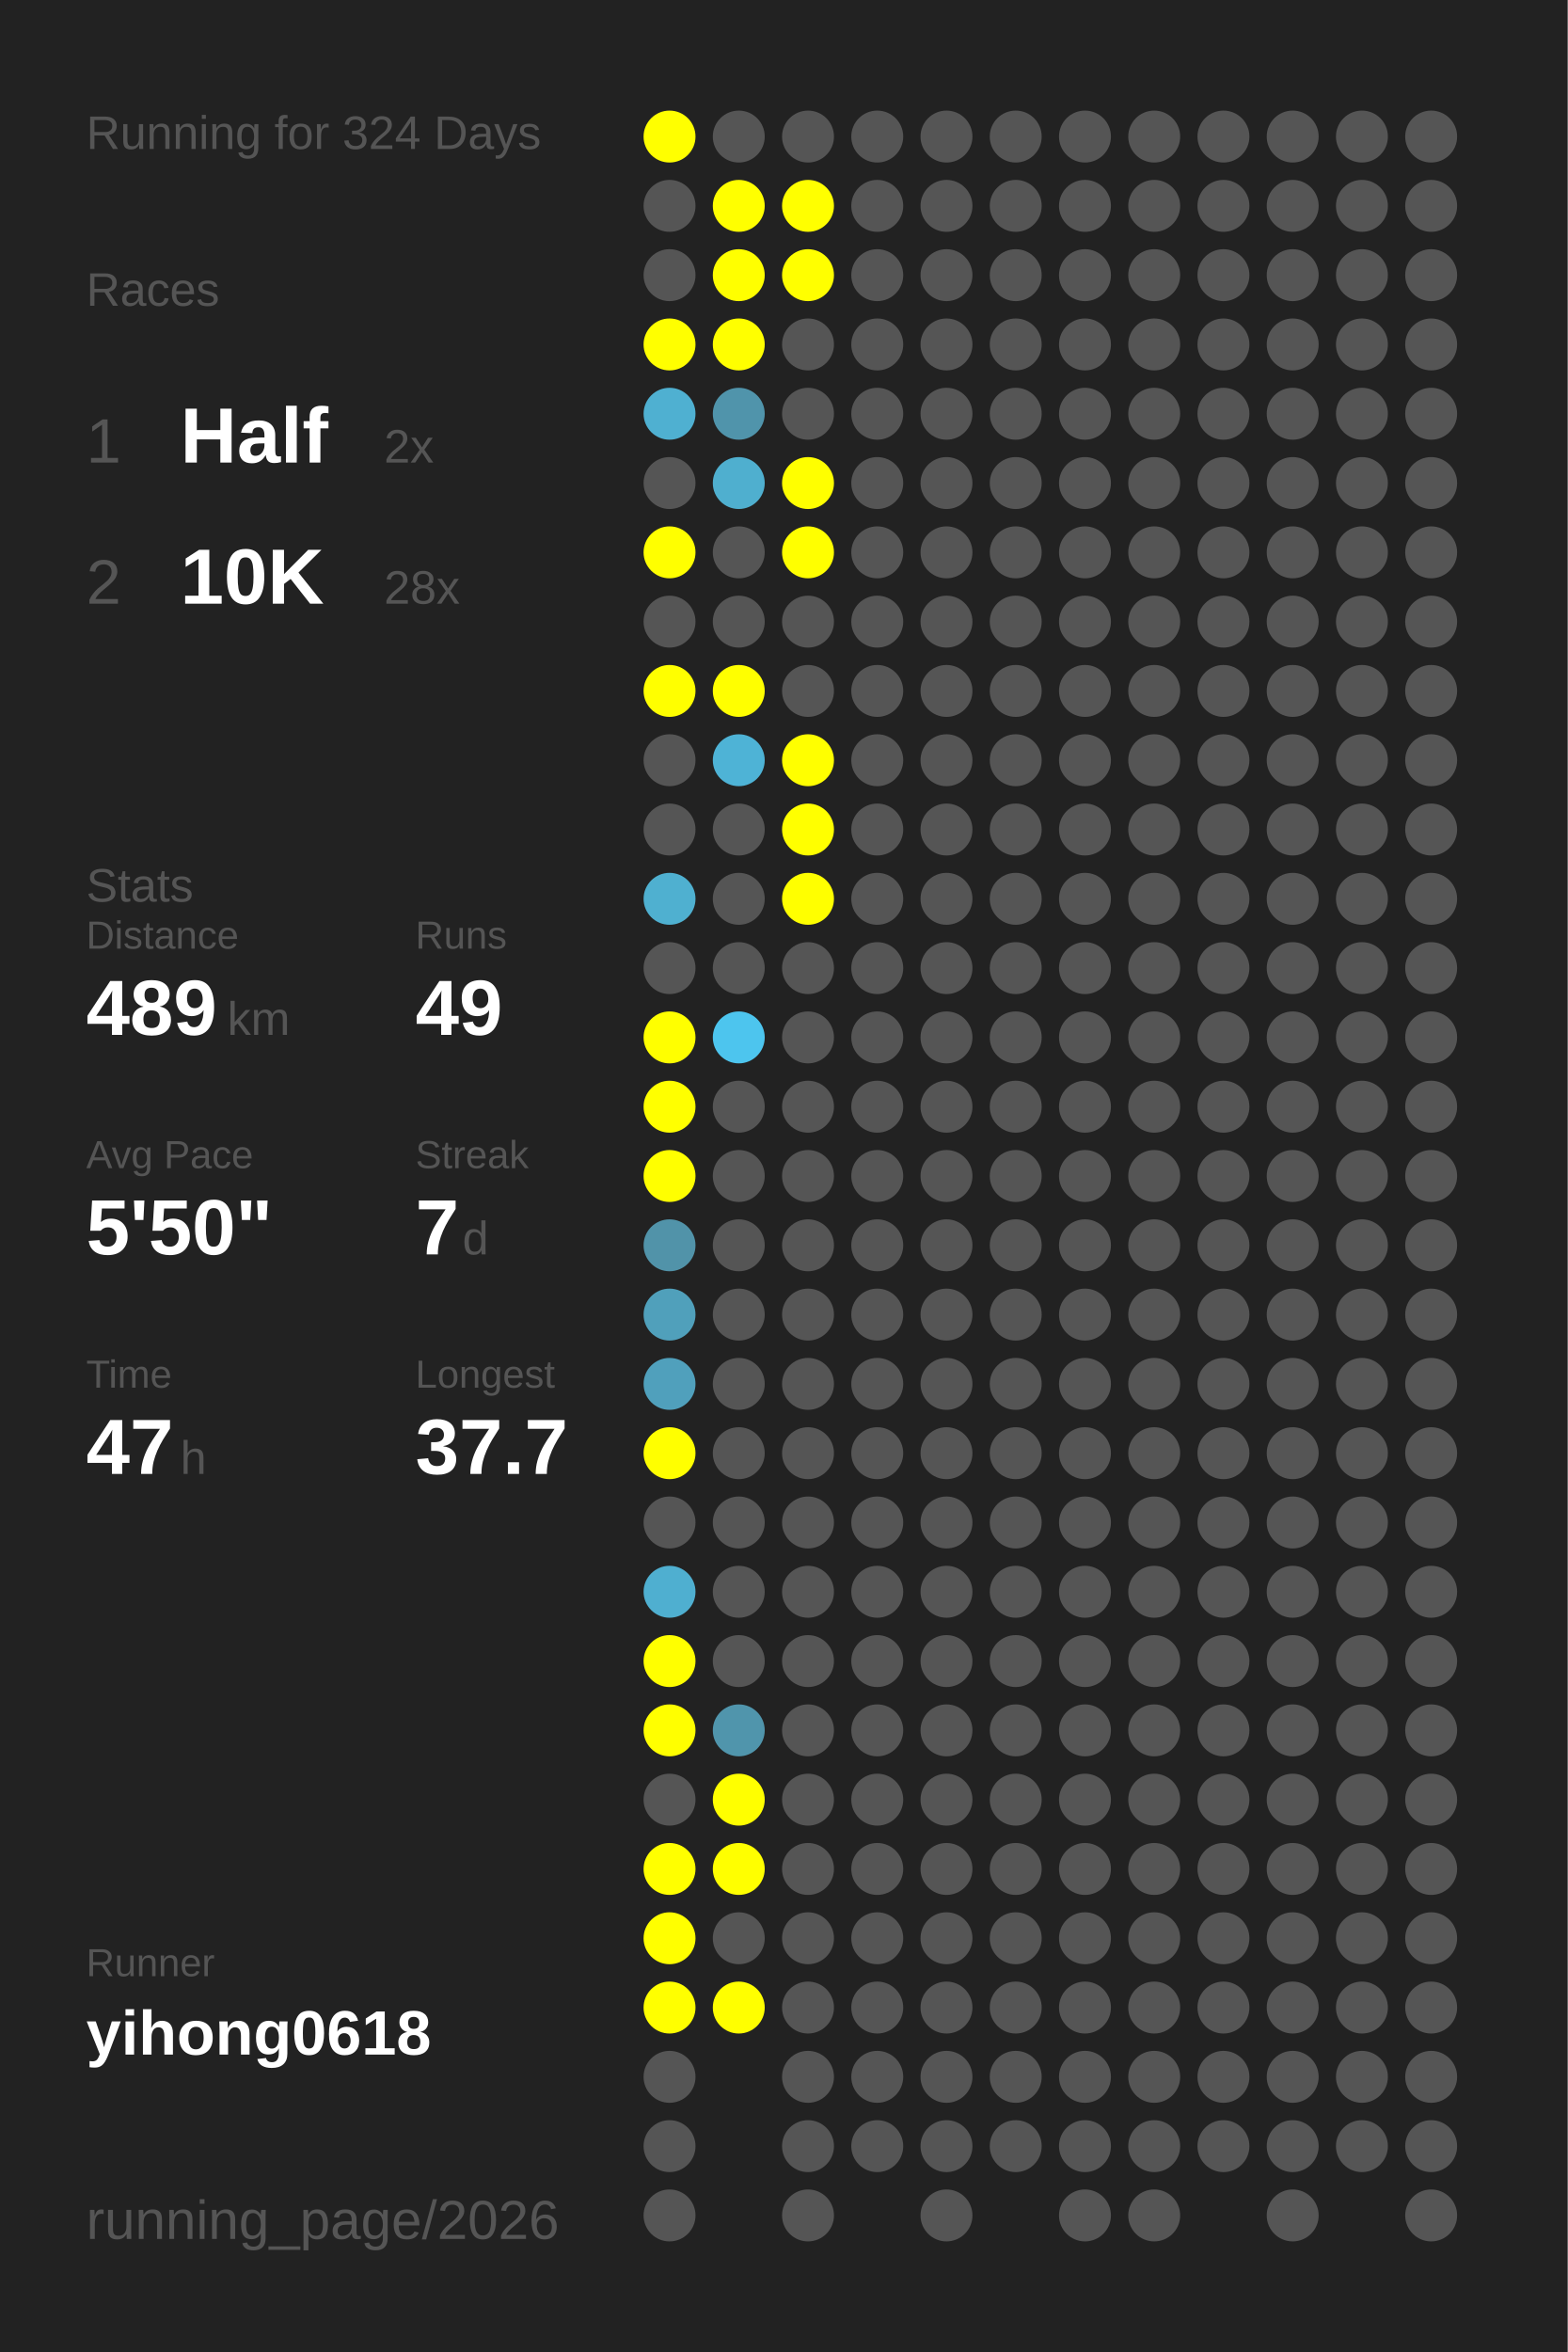
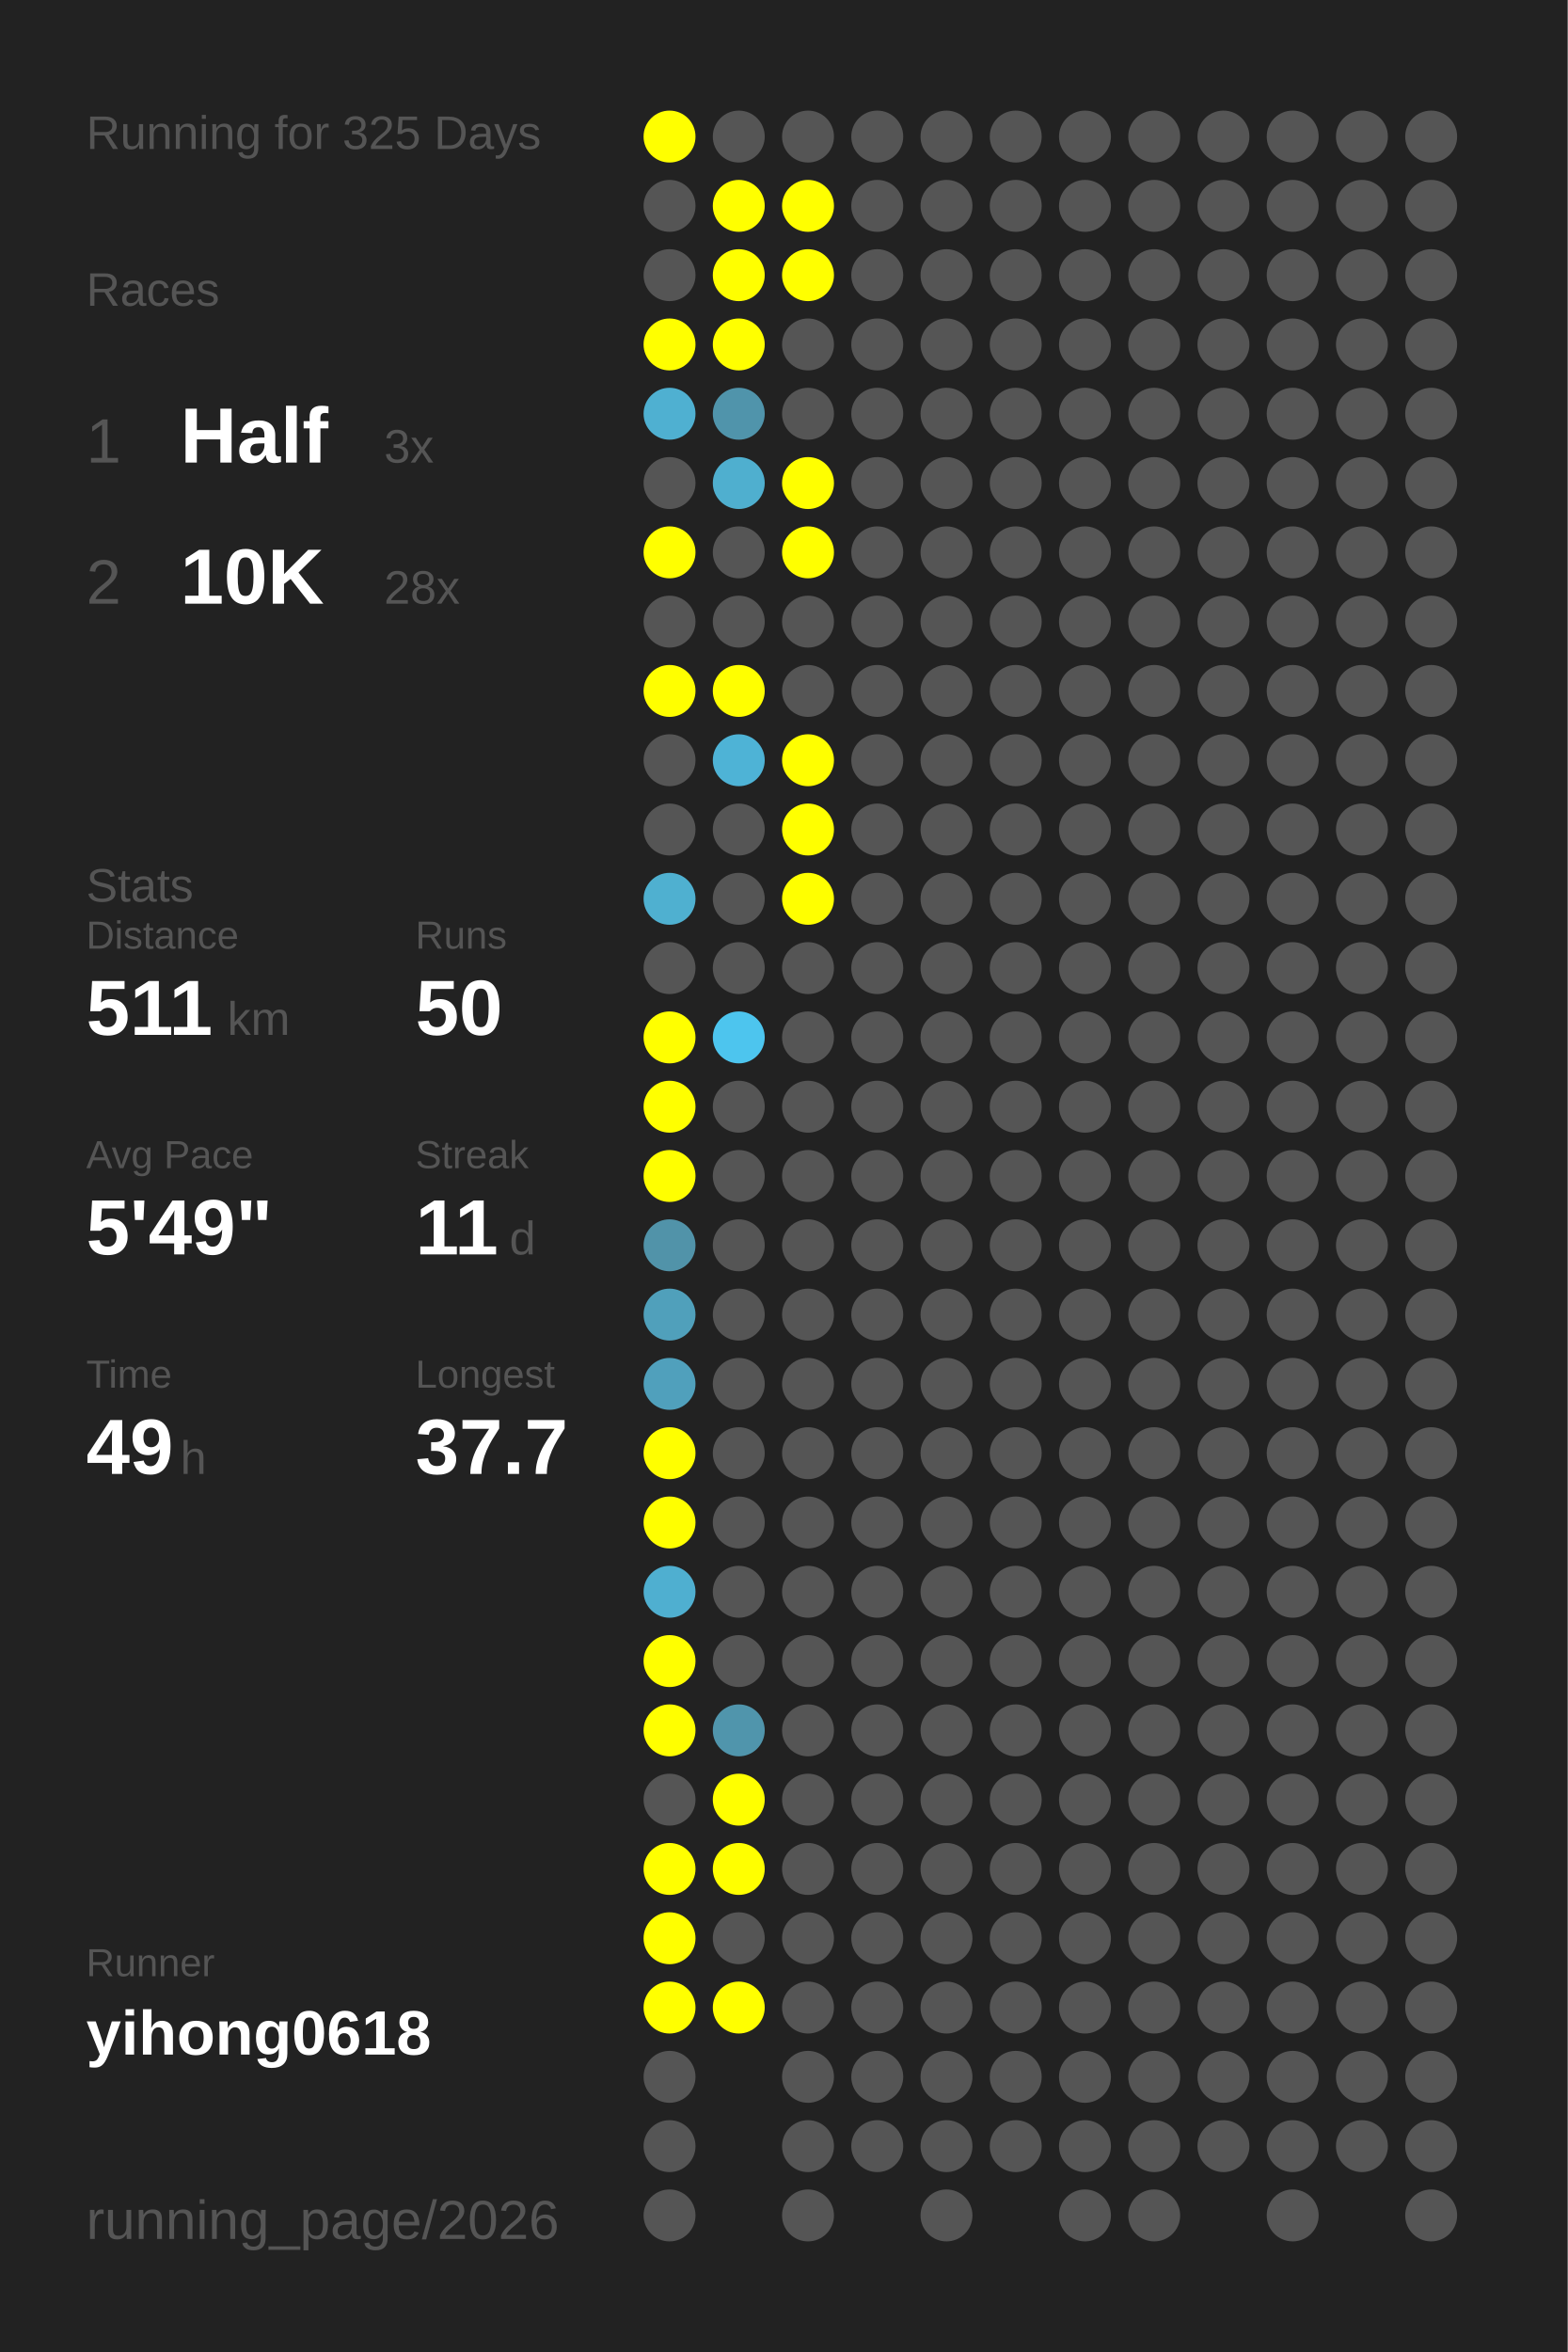
<svg xmlns="http://www.w3.org/2000/svg" baseProfile="full" height="300mm" version="1.1" viewBox="0,0,200,300" width="200mm">
  <defs />
  <rect fill="#222222" height="300" width="200" x="0" y="0" />
-   <text fill="#555555" style="font-size:6px; font-family:Arial;" x="11" y="19">Running for 324 Days</text>
+   <text fill="#555555" style="font-size:6px; font-family:Arial;" x="11" y="19">Running for 325 Days</text>
  <text fill="#555555" style="font-size:6px; font-family:Arial;" x="11" y="39">Races</text>
  <text fill="#555555" style="font-size:8px; font-family:Arial;" x="11" y="59">1</text>
  <text fill="#FFFFFF" style="font-size:10px; font-family:Arial; font-weight:bold;" x="23" y="59">Half</text>
-   <text fill="#555555" style="font-size:6px; font-family:Arial;" x="49" y="59">2x</text>
+   <text fill="#555555" style="font-size:6px; font-family:Arial;" x="49" y="59">3x</text>
  <text fill="#555555" style="font-size:8px; font-family:Arial;" x="11" y="77">2</text>
  <text fill="#FFFFFF" style="font-size:10px; font-family:Arial; font-weight:bold;" x="23" y="77">10K</text>
  <text fill="#555555" style="font-size:6px; font-family:Arial;" x="49" y="77">28x</text>
  <text fill="#555555" style="font-size:6px; font-family:Arial;" x="11" y="115">Stats</text>
  <text fill="#555555" style="font-size:5px; font-family:Arial;" x="11" y="121">Distance</text>
-   <text fill="#FFFFFF" style="font-size:10px; font-family:Arial; font-weight:bold;" x="11" y="132">489</text>
+   <text fill="#FFFFFF" style="font-size:10px; font-family:Arial; font-weight:bold;" x="11" y="132">511</text>
  <text fill="#555555" style="font-size:6px; font-family:Arial;" x="29" y="132">km</text>
  <text fill="#555555" style="font-size:5px; font-family:Arial;" x="53" y="121">Runs</text>
-   <text fill="#FFFFFF" style="font-size:10px; font-family:Arial; font-weight:bold;" x="53" y="132">49</text>
+   <text fill="#FFFFFF" style="font-size:10px; font-family:Arial; font-weight:bold;" x="53" y="132">50</text>
  <text fill="#555555" style="font-size:5px; font-family:Arial;" x="11" y="149">Avg Pace</text>
-   <text fill="#FFFFFF" style="font-size:10px; font-family:Arial; font-weight:bold;" x="11" y="160">5'50"</text>
+   <text fill="#FFFFFF" style="font-size:10px; font-family:Arial; font-weight:bold;" x="11" y="160">5'49"</text>
  <text fill="#555555" style="font-size:5px; font-family:Arial;" x="53" y="149">Streak</text>
-   <text fill="#FFFFFF" style="font-size:10px; font-family:Arial; font-weight:bold;" x="53" y="160">7</text>
-   <text fill="#555555" style="font-size:6px; font-family:Arial;" x="59" y="160">d</text>
+   <text fill="#FFFFFF" style="font-size:10px; font-family:Arial; font-weight:bold;" x="53" y="160">11</text>
+   <text fill="#555555" style="font-size:6px; font-family:Arial;" x="65" y="160">d</text>
  <text fill="#555555" style="font-size:5px; font-family:Arial;" x="11" y="177">Time</text>
-   <text fill="#FFFFFF" style="font-size:10px; font-family:Arial; font-weight:bold;" x="11" y="188">47</text>
+   <text fill="#FFFFFF" style="font-size:10px; font-family:Arial; font-weight:bold;" x="11" y="188">49</text>
  <text fill="#555555" style="font-size:6px; font-family:Arial;" x="23" y="188">h</text>
  <text fill="#555555" style="font-size:5px; font-family:Arial;" x="53" y="177">Longest</text>
  <text fill="#FFFFFF" style="font-size:10px; font-family:Arial; font-weight:bold;" x="53" y="188">37.7</text>
  <text fill="#555555" style="font-size:5px; font-family:Arial;" x="11" y="252.065">Runner</text>
  <text fill="#FFFFFF" style="font-size:8px; font-family:Arial; font-weight:bold;" x="11" y="262.065">yihong0618</text>
  <text fill="#555555" style="font-size:7px; font-family:Arial;" x="11" y="285.581">running_page/2026</text>
  <circle cx="85.417" cy="17.419" fill="#FFFF00" r="3.312" />
  <circle cx="85.417" cy="26.258" fill="#555555" r="3.312" />
  <circle cx="85.417" cy="35.097" fill="#555555" r="3.312" />
  <circle cx="85.417" cy="43.935" fill="#FFFF00" r="3.312" />
  <circle cx="85.417" cy="52.774" fill="#4fb0d1" r="3.312" />
  <circle cx="85.417" cy="61.613" fill="#555555" r="3.312" />
  <circle cx="85.417" cy="70.452" fill="#FFFF00" r="3.312" />
  <circle cx="85.417" cy="79.29" fill="#555555" r="3.312" />
  <circle cx="85.417" cy="88.129" fill="#FFFF00" r="3.312" />
  <circle cx="85.417" cy="96.968" fill="#555555" r="3.312" />
  <circle cx="85.417" cy="105.806" fill="#555555" r="3.312" />
  <circle cx="85.417" cy="114.645" fill="#4fb0d0" r="3.312" />
  <circle cx="85.417" cy="123.484" fill="#555555" r="3.312" />
  <circle cx="85.417" cy="132.323" fill="#FFFF00" r="3.312" />
  <circle cx="85.417" cy="141.161" fill="#FFFF00" r="3.312" />
  <circle cx="85.417" cy="150" fill="#FFFF00" r="3.312" />
  <circle cx="85.417" cy="158.839" fill="#5193a9" r="3.312" />
  <circle cx="85.417" cy="167.677" fill="#50a0bb" r="3.312" />
  <circle cx="85.417" cy="176.516" fill="#50a0bc" r="3.312" />
  <circle cx="85.417" cy="185.355" fill="#FFFF00" r="3.312" />
-   <circle cx="85.417" cy="194.194" fill="#555555" r="3.312" />
+   <circle cx="85.417" cy="194.194" fill="#FFFF00" r="3.312" />
  <circle cx="85.417" cy="203.032" fill="#4fafd0" r="3.312" />
  <circle cx="85.417" cy="211.871" fill="#FFFF00" r="3.312" />
  <circle cx="85.417" cy="220.71" fill="#FFFF00" r="3.312" />
  <circle cx="85.417" cy="229.548" fill="#555555" r="3.312" />
  <circle cx="85.417" cy="238.387" fill="#FFFF00" r="3.312" />
  <circle cx="85.417" cy="247.226" fill="#FFFF00" r="3.312" />
  <circle cx="85.417" cy="256.065" fill="#FFFF00" r="3.312" />
  <circle cx="85.417" cy="264.903" fill="#555555" r="3.312" />
  <circle cx="85.417" cy="273.742" fill="#555555" r="3.312" />
  <circle cx="85.417" cy="282.581" fill="#555555" r="3.312" />
  <circle cx="94.25" cy="17.419" fill="#555555" r="3.312" />
  <circle cx="94.25" cy="26.258" fill="#FFFF00" r="3.312" />
  <circle cx="94.25" cy="35.097" fill="#FFFF00" r="3.312" />
  <circle cx="94.25" cy="43.935" fill="#FFFF00" r="3.312" />
  <circle cx="94.25" cy="52.774" fill="#5094ab" r="3.312" />
  <circle cx="94.25" cy="61.613" fill="#4fafcf" r="3.312" />
  <circle cx="94.25" cy="70.452" fill="#555555" r="3.312" />
  <circle cx="94.25" cy="79.29" fill="#555555" r="3.312" />
  <circle cx="94.25" cy="88.129" fill="#FFFF00" r="3.312" />
  <circle cx="94.25" cy="96.968" fill="#4eb3d6" r="3.312" />
  <circle cx="94.25" cy="105.806" fill="#555555" r="3.312" />
  <circle cx="94.25" cy="114.645" fill="#555555" r="3.312" />
  <circle cx="94.25" cy="123.484" fill="#555555" r="3.312" />
  <circle cx="94.25" cy="132.323" fill="#4dc5ee" r="3.312" />
  <circle cx="94.25" cy="141.161" fill="#555555" r="3.312" />
  <circle cx="94.25" cy="150" fill="#555555" r="3.312" />
  <circle cx="94.25" cy="158.839" fill="#555555" r="3.312" />
  <circle cx="94.25" cy="167.677" fill="#555555" r="3.312" />
  <circle cx="94.25" cy="176.516" fill="#555555" r="3.312" />
  <circle cx="94.25" cy="185.355" fill="#555555" r="3.312" />
  <circle cx="94.25" cy="194.194" fill="#555555" r="3.312" />
  <circle cx="94.25" cy="203.032" fill="#555555" r="3.312" />
  <circle cx="94.25" cy="211.871" fill="#555555" r="3.312" />
  <circle cx="94.25" cy="220.71" fill="#5095ac" r="3.312" />
  <circle cx="94.25" cy="229.548" fill="#FFFF00" r="3.312" />
  <circle cx="94.25" cy="238.387" fill="#FFFF00" r="3.312" />
  <circle cx="94.25" cy="247.226" fill="#555555" r="3.312" />
  <circle cx="94.25" cy="256.065" fill="#FFFF00" r="3.312" />
  <circle cx="103.083" cy="17.419" fill="#555555" r="3.312" />
  <circle cx="103.083" cy="26.258" fill="#FFFF00" r="3.312" />
  <circle cx="103.083" cy="35.097" fill="#FFFF00" r="3.312" />
  <circle cx="103.083" cy="43.935" fill="#555555" r="3.312" />
  <circle cx="103.083" cy="52.774" fill="#555555" r="3.312" />
  <circle cx="103.083" cy="61.613" fill="#FFFF00" r="3.312" />
  <circle cx="103.083" cy="70.452" fill="#FFFF00" r="3.312" />
  <circle cx="103.083" cy="79.29" fill="#555555" r="3.312" />
  <circle cx="103.083" cy="88.129" fill="#555555" r="3.312" />
  <circle cx="103.083" cy="96.968" fill="#FFFF00" r="3.312" />
  <circle cx="103.083" cy="105.806" fill="#FFFF00" r="3.312" />
  <circle cx="103.083" cy="114.645" fill="#FFFF00" r="3.312" />
  <circle cx="103.083" cy="123.484" fill="#555555" r="3.312" />
  <circle cx="103.083" cy="132.323" fill="#555555" r="3.312" />
  <circle cx="103.083" cy="141.161" fill="#555555" r="3.312" />
  <circle cx="103.083" cy="150" fill="#555555" r="3.312" />
  <circle cx="103.083" cy="158.839" fill="#555555" r="3.312" />
  <circle cx="103.083" cy="167.677" fill="#555555" r="3.312" />
  <circle cx="103.083" cy="176.516" fill="#555555" r="3.312" />
  <circle cx="103.083" cy="185.355" fill="#555555" r="3.312" />
  <circle cx="103.083" cy="194.194" fill="#555555" r="3.312" />
  <circle cx="103.083" cy="203.032" fill="#555555" r="3.312" />
  <circle cx="103.083" cy="211.871" fill="#555555" r="3.312" />
  <circle cx="103.083" cy="220.71" fill="#555555" r="3.312" />
  <circle cx="103.083" cy="229.548" fill="#555555" r="3.312" />
  <circle cx="103.083" cy="238.387" fill="#555555" r="3.312" />
  <circle cx="103.083" cy="247.226" fill="#555555" r="3.312" />
  <circle cx="103.083" cy="256.065" fill="#555555" r="3.312" />
  <circle cx="103.083" cy="264.903" fill="#555555" r="3.312" />
  <circle cx="103.083" cy="273.742" fill="#555555" r="3.312" />
  <circle cx="103.083" cy="282.581" fill="#555555" r="3.312" />
  <circle cx="111.917" cy="17.419" fill="#555555" r="3.312" />
  <circle cx="111.917" cy="26.258" fill="#555555" r="3.312" />
  <circle cx="111.917" cy="35.097" fill="#555555" r="3.312" />
  <circle cx="111.917" cy="43.935" fill="#555555" r="3.312" />
  <circle cx="111.917" cy="52.774" fill="#555555" r="3.312" />
  <circle cx="111.917" cy="61.613" fill="#555555" r="3.312" />
  <circle cx="111.917" cy="70.452" fill="#555555" r="3.312" />
  <circle cx="111.917" cy="79.29" fill="#555555" r="3.312" />
  <circle cx="111.917" cy="88.129" fill="#555555" r="3.312" />
  <circle cx="111.917" cy="96.968" fill="#555555" r="3.312" />
  <circle cx="111.917" cy="105.806" fill="#555555" r="3.312" />
  <circle cx="111.917" cy="114.645" fill="#555555" r="3.312" />
  <circle cx="111.917" cy="123.484" fill="#555555" r="3.312" />
  <circle cx="111.917" cy="132.323" fill="#555555" r="3.312" />
  <circle cx="111.917" cy="141.161" fill="#555555" r="3.312" />
  <circle cx="111.917" cy="150" fill="#555555" r="3.312" />
  <circle cx="111.917" cy="158.839" fill="#555555" r="3.312" />
  <circle cx="111.917" cy="167.677" fill="#555555" r="3.312" />
  <circle cx="111.917" cy="176.516" fill="#555555" r="3.312" />
  <circle cx="111.917" cy="185.355" fill="#555555" r="3.312" />
  <circle cx="111.917" cy="194.194" fill="#555555" r="3.312" />
  <circle cx="111.917" cy="203.032" fill="#555555" r="3.312" />
  <circle cx="111.917" cy="211.871" fill="#555555" r="3.312" />
  <circle cx="111.917" cy="220.71" fill="#555555" r="3.312" />
  <circle cx="111.917" cy="229.548" fill="#555555" r="3.312" />
  <circle cx="111.917" cy="238.387" fill="#555555" r="3.312" />
  <circle cx="111.917" cy="247.226" fill="#555555" r="3.312" />
  <circle cx="111.917" cy="256.065" fill="#555555" r="3.312" />
  <circle cx="111.917" cy="264.903" fill="#555555" r="3.312" />
  <circle cx="111.917" cy="273.742" fill="#555555" r="3.312" />
  <circle cx="120.75" cy="17.419" fill="#555555" r="3.312" />
  <circle cx="120.75" cy="26.258" fill="#555555" r="3.312" />
  <circle cx="120.75" cy="35.097" fill="#555555" r="3.312" />
  <circle cx="120.75" cy="43.935" fill="#555555" r="3.312" />
  <circle cx="120.75" cy="52.774" fill="#555555" r="3.312" />
  <circle cx="120.75" cy="61.613" fill="#555555" r="3.312" />
  <circle cx="120.75" cy="70.452" fill="#555555" r="3.312" />
  <circle cx="120.75" cy="79.29" fill="#555555" r="3.312" />
  <circle cx="120.75" cy="88.129" fill="#555555" r="3.312" />
  <circle cx="120.75" cy="96.968" fill="#555555" r="3.312" />
  <circle cx="120.75" cy="105.806" fill="#555555" r="3.312" />
  <circle cx="120.75" cy="114.645" fill="#555555" r="3.312" />
  <circle cx="120.75" cy="123.484" fill="#555555" r="3.312" />
  <circle cx="120.75" cy="132.323" fill="#555555" r="3.312" />
  <circle cx="120.75" cy="141.161" fill="#555555" r="3.312" />
  <circle cx="120.75" cy="150" fill="#555555" r="3.312" />
  <circle cx="120.75" cy="158.839" fill="#555555" r="3.312" />
  <circle cx="120.75" cy="167.677" fill="#555555" r="3.312" />
  <circle cx="120.75" cy="176.516" fill="#555555" r="3.312" />
  <circle cx="120.75" cy="185.355" fill="#555555" r="3.312" />
  <circle cx="120.75" cy="194.194" fill="#555555" r="3.312" />
  <circle cx="120.75" cy="203.032" fill="#555555" r="3.312" />
  <circle cx="120.75" cy="211.871" fill="#555555" r="3.312" />
  <circle cx="120.75" cy="220.71" fill="#555555" r="3.312" />
  <circle cx="120.75" cy="229.548" fill="#555555" r="3.312" />
  <circle cx="120.75" cy="238.387" fill="#555555" r="3.312" />
  <circle cx="120.75" cy="247.226" fill="#555555" r="3.312" />
  <circle cx="120.75" cy="256.065" fill="#555555" r="3.312" />
  <circle cx="120.75" cy="264.903" fill="#555555" r="3.312" />
  <circle cx="120.75" cy="273.742" fill="#555555" r="3.312" />
  <circle cx="120.75" cy="282.581" fill="#555555" r="3.312" />
  <circle cx="129.583" cy="17.419" fill="#555555" r="3.312" />
  <circle cx="129.583" cy="26.258" fill="#555555" r="3.312" />
  <circle cx="129.583" cy="35.097" fill="#555555" r="3.312" />
  <circle cx="129.583" cy="43.935" fill="#555555" r="3.312" />
  <circle cx="129.583" cy="52.774" fill="#555555" r="3.312" />
  <circle cx="129.583" cy="61.613" fill="#555555" r="3.312" />
  <circle cx="129.583" cy="70.452" fill="#555555" r="3.312" />
  <circle cx="129.583" cy="79.29" fill="#555555" r="3.312" />
  <circle cx="129.583" cy="88.129" fill="#555555" r="3.312" />
  <circle cx="129.583" cy="96.968" fill="#555555" r="3.312" />
  <circle cx="129.583" cy="105.806" fill="#555555" r="3.312" />
  <circle cx="129.583" cy="114.645" fill="#555555" r="3.312" />
  <circle cx="129.583" cy="123.484" fill="#555555" r="3.312" />
  <circle cx="129.583" cy="132.323" fill="#555555" r="3.312" />
  <circle cx="129.583" cy="141.161" fill="#555555" r="3.312" />
  <circle cx="129.583" cy="150" fill="#555555" r="3.312" />
  <circle cx="129.583" cy="158.839" fill="#555555" r="3.312" />
  <circle cx="129.583" cy="167.677" fill="#555555" r="3.312" />
  <circle cx="129.583" cy="176.516" fill="#555555" r="3.312" />
  <circle cx="129.583" cy="185.355" fill="#555555" r="3.312" />
  <circle cx="129.583" cy="194.194" fill="#555555" r="3.312" />
  <circle cx="129.583" cy="203.032" fill="#555555" r="3.312" />
  <circle cx="129.583" cy="211.871" fill="#555555" r="3.312" />
  <circle cx="129.583" cy="220.71" fill="#555555" r="3.312" />
  <circle cx="129.583" cy="229.548" fill="#555555" r="3.312" />
  <circle cx="129.583" cy="238.387" fill="#555555" r="3.312" />
  <circle cx="129.583" cy="247.226" fill="#555555" r="3.312" />
  <circle cx="129.583" cy="256.065" fill="#555555" r="3.312" />
  <circle cx="129.583" cy="264.903" fill="#555555" r="3.312" />
  <circle cx="129.583" cy="273.742" fill="#555555" r="3.312" />
  <circle cx="138.417" cy="17.419" fill="#555555" r="3.312" />
  <circle cx="138.417" cy="26.258" fill="#555555" r="3.312" />
  <circle cx="138.417" cy="35.097" fill="#555555" r="3.312" />
  <circle cx="138.417" cy="43.935" fill="#555555" r="3.312" />
  <circle cx="138.417" cy="52.774" fill="#555555" r="3.312" />
  <circle cx="138.417" cy="61.613" fill="#555555" r="3.312" />
  <circle cx="138.417" cy="70.452" fill="#555555" r="3.312" />
  <circle cx="138.417" cy="79.29" fill="#555555" r="3.312" />
  <circle cx="138.417" cy="88.129" fill="#555555" r="3.312" />
  <circle cx="138.417" cy="96.968" fill="#555555" r="3.312" />
  <circle cx="138.417" cy="105.806" fill="#555555" r="3.312" />
  <circle cx="138.417" cy="114.645" fill="#555555" r="3.312" />
  <circle cx="138.417" cy="123.484" fill="#555555" r="3.312" />
  <circle cx="138.417" cy="132.323" fill="#555555" r="3.312" />
  <circle cx="138.417" cy="141.161" fill="#555555" r="3.312" />
  <circle cx="138.417" cy="150" fill="#555555" r="3.312" />
  <circle cx="138.417" cy="158.839" fill="#555555" r="3.312" />
  <circle cx="138.417" cy="167.677" fill="#555555" r="3.312" />
  <circle cx="138.417" cy="176.516" fill="#555555" r="3.312" />
  <circle cx="138.417" cy="185.355" fill="#555555" r="3.312" />
  <circle cx="138.417" cy="194.194" fill="#555555" r="3.312" />
  <circle cx="138.417" cy="203.032" fill="#555555" r="3.312" />
  <circle cx="138.417" cy="211.871" fill="#555555" r="3.312" />
  <circle cx="138.417" cy="220.71" fill="#555555" r="3.312" />
  <circle cx="138.417" cy="229.548" fill="#555555" r="3.312" />
  <circle cx="138.417" cy="238.387" fill="#555555" r="3.312" />
  <circle cx="138.417" cy="247.226" fill="#555555" r="3.312" />
  <circle cx="138.417" cy="256.065" fill="#555555" r="3.312" />
  <circle cx="138.417" cy="264.903" fill="#555555" r="3.312" />
  <circle cx="138.417" cy="273.742" fill="#555555" r="3.312" />
  <circle cx="138.417" cy="282.581" fill="#555555" r="3.312" />
  <circle cx="147.25" cy="17.419" fill="#555555" r="3.312" />
  <circle cx="147.25" cy="26.258" fill="#555555" r="3.312" />
  <circle cx="147.25" cy="35.097" fill="#555555" r="3.312" />
  <circle cx="147.25" cy="43.935" fill="#555555" r="3.312" />
  <circle cx="147.25" cy="52.774" fill="#555555" r="3.312" />
  <circle cx="147.25" cy="61.613" fill="#555555" r="3.312" />
  <circle cx="147.25" cy="70.452" fill="#555555" r="3.312" />
  <circle cx="147.25" cy="79.29" fill="#555555" r="3.312" />
  <circle cx="147.25" cy="88.129" fill="#555555" r="3.312" />
  <circle cx="147.25" cy="96.968" fill="#555555" r="3.312" />
  <circle cx="147.25" cy="105.806" fill="#555555" r="3.312" />
  <circle cx="147.25" cy="114.645" fill="#555555" r="3.312" />
  <circle cx="147.25" cy="123.484" fill="#555555" r="3.312" />
  <circle cx="147.25" cy="132.323" fill="#555555" r="3.312" />
  <circle cx="147.25" cy="141.161" fill="#555555" r="3.312" />
  <circle cx="147.25" cy="150" fill="#555555" r="3.312" />
  <circle cx="147.25" cy="158.839" fill="#555555" r="3.312" />
  <circle cx="147.25" cy="167.677" fill="#555555" r="3.312" />
  <circle cx="147.25" cy="176.516" fill="#555555" r="3.312" />
  <circle cx="147.25" cy="185.355" fill="#555555" r="3.312" />
  <circle cx="147.25" cy="194.194" fill="#555555" r="3.312" />
  <circle cx="147.25" cy="203.032" fill="#555555" r="3.312" />
  <circle cx="147.25" cy="211.871" fill="#555555" r="3.312" />
  <circle cx="147.25" cy="220.71" fill="#555555" r="3.312" />
  <circle cx="147.25" cy="229.548" fill="#555555" r="3.312" />
  <circle cx="147.25" cy="238.387" fill="#555555" r="3.312" />
  <circle cx="147.25" cy="247.226" fill="#555555" r="3.312" />
  <circle cx="147.25" cy="256.065" fill="#555555" r="3.312" />
  <circle cx="147.25" cy="264.903" fill="#555555" r="3.312" />
  <circle cx="147.25" cy="273.742" fill="#555555" r="3.312" />
  <circle cx="147.25" cy="282.581" fill="#555555" r="3.312" />
  <circle cx="156.083" cy="17.419" fill="#555555" r="3.312" />
  <circle cx="156.083" cy="26.258" fill="#555555" r="3.312" />
  <circle cx="156.083" cy="35.097" fill="#555555" r="3.312" />
  <circle cx="156.083" cy="43.935" fill="#555555" r="3.312" />
  <circle cx="156.083" cy="52.774" fill="#555555" r="3.312" />
  <circle cx="156.083" cy="61.613" fill="#555555" r="3.312" />
  <circle cx="156.083" cy="70.452" fill="#555555" r="3.312" />
  <circle cx="156.083" cy="79.29" fill="#555555" r="3.312" />
  <circle cx="156.083" cy="88.129" fill="#555555" r="3.312" />
  <circle cx="156.083" cy="96.968" fill="#555555" r="3.312" />
  <circle cx="156.083" cy="105.806" fill="#555555" r="3.312" />
  <circle cx="156.083" cy="114.645" fill="#555555" r="3.312" />
  <circle cx="156.083" cy="123.484" fill="#555555" r="3.312" />
  <circle cx="156.083" cy="132.323" fill="#555555" r="3.312" />
  <circle cx="156.083" cy="141.161" fill="#555555" r="3.312" />
  <circle cx="156.083" cy="150" fill="#555555" r="3.312" />
  <circle cx="156.083" cy="158.839" fill="#555555" r="3.312" />
  <circle cx="156.083" cy="167.677" fill="#555555" r="3.312" />
  <circle cx="156.083" cy="176.516" fill="#555555" r="3.312" />
  <circle cx="156.083" cy="185.355" fill="#555555" r="3.312" />
  <circle cx="156.083" cy="194.194" fill="#555555" r="3.312" />
  <circle cx="156.083" cy="203.032" fill="#555555" r="3.312" />
  <circle cx="156.083" cy="211.871" fill="#555555" r="3.312" />
  <circle cx="156.083" cy="220.71" fill="#555555" r="3.312" />
  <circle cx="156.083" cy="229.548" fill="#555555" r="3.312" />
  <circle cx="156.083" cy="238.387" fill="#555555" r="3.312" />
  <circle cx="156.083" cy="247.226" fill="#555555" r="3.312" />
  <circle cx="156.083" cy="256.065" fill="#555555" r="3.312" />
  <circle cx="156.083" cy="264.903" fill="#555555" r="3.312" />
  <circle cx="156.083" cy="273.742" fill="#555555" r="3.312" />
  <circle cx="164.917" cy="17.419" fill="#555555" r="3.312" />
  <circle cx="164.917" cy="26.258" fill="#555555" r="3.312" />
  <circle cx="164.917" cy="35.097" fill="#555555" r="3.312" />
  <circle cx="164.917" cy="43.935" fill="#555555" r="3.312" />
  <circle cx="164.917" cy="52.774" fill="#555555" r="3.312" />
  <circle cx="164.917" cy="61.613" fill="#555555" r="3.312" />
  <circle cx="164.917" cy="70.452" fill="#555555" r="3.312" />
  <circle cx="164.917" cy="79.29" fill="#555555" r="3.312" />
  <circle cx="164.917" cy="88.129" fill="#555555" r="3.312" />
  <circle cx="164.917" cy="96.968" fill="#555555" r="3.312" />
  <circle cx="164.917" cy="105.806" fill="#555555" r="3.312" />
  <circle cx="164.917" cy="114.645" fill="#555555" r="3.312" />
  <circle cx="164.917" cy="123.484" fill="#555555" r="3.312" />
  <circle cx="164.917" cy="132.323" fill="#555555" r="3.312" />
  <circle cx="164.917" cy="141.161" fill="#555555" r="3.312" />
  <circle cx="164.917" cy="150" fill="#555555" r="3.312" />
  <circle cx="164.917" cy="158.839" fill="#555555" r="3.312" />
  <circle cx="164.917" cy="167.677" fill="#555555" r="3.312" />
  <circle cx="164.917" cy="176.516" fill="#555555" r="3.312" />
  <circle cx="164.917" cy="185.355" fill="#555555" r="3.312" />
  <circle cx="164.917" cy="194.194" fill="#555555" r="3.312" />
  <circle cx="164.917" cy="203.032" fill="#555555" r="3.312" />
  <circle cx="164.917" cy="211.871" fill="#555555" r="3.312" />
  <circle cx="164.917" cy="220.71" fill="#555555" r="3.312" />
  <circle cx="164.917" cy="229.548" fill="#555555" r="3.312" />
  <circle cx="164.917" cy="238.387" fill="#555555" r="3.312" />
  <circle cx="164.917" cy="247.226" fill="#555555" r="3.312" />
  <circle cx="164.917" cy="256.065" fill="#555555" r="3.312" />
  <circle cx="164.917" cy="264.903" fill="#555555" r="3.312" />
  <circle cx="164.917" cy="273.742" fill="#555555" r="3.312" />
  <circle cx="164.917" cy="282.581" fill="#555555" r="3.312" />
  <circle cx="173.75" cy="17.419" fill="#555555" r="3.312" />
  <circle cx="173.75" cy="26.258" fill="#555555" r="3.312" />
  <circle cx="173.75" cy="35.097" fill="#555555" r="3.312" />
  <circle cx="173.75" cy="43.935" fill="#555555" r="3.312" />
  <circle cx="173.75" cy="52.774" fill="#555555" r="3.312" />
  <circle cx="173.75" cy="61.613" fill="#555555" r="3.312" />
  <circle cx="173.75" cy="70.452" fill="#555555" r="3.312" />
  <circle cx="173.75" cy="79.29" fill="#555555" r="3.312" />
  <circle cx="173.75" cy="88.129" fill="#555555" r="3.312" />
  <circle cx="173.75" cy="96.968" fill="#555555" r="3.312" />
  <circle cx="173.75" cy="105.806" fill="#555555" r="3.312" />
  <circle cx="173.75" cy="114.645" fill="#555555" r="3.312" />
  <circle cx="173.75" cy="123.484" fill="#555555" r="3.312" />
  <circle cx="173.75" cy="132.323" fill="#555555" r="3.312" />
  <circle cx="173.75" cy="141.161" fill="#555555" r="3.312" />
  <circle cx="173.75" cy="150" fill="#555555" r="3.312" />
  <circle cx="173.75" cy="158.839" fill="#555555" r="3.312" />
  <circle cx="173.75" cy="167.677" fill="#555555" r="3.312" />
  <circle cx="173.75" cy="176.516" fill="#555555" r="3.312" />
  <circle cx="173.75" cy="185.355" fill="#555555" r="3.312" />
  <circle cx="173.75" cy="194.194" fill="#555555" r="3.312" />
  <circle cx="173.75" cy="203.032" fill="#555555" r="3.312" />
  <circle cx="173.75" cy="211.871" fill="#555555" r="3.312" />
  <circle cx="173.75" cy="220.71" fill="#555555" r="3.312" />
  <circle cx="173.75" cy="229.548" fill="#555555" r="3.312" />
  <circle cx="173.75" cy="238.387" fill="#555555" r="3.312" />
  <circle cx="173.75" cy="247.226" fill="#555555" r="3.312" />
  <circle cx="173.75" cy="256.065" fill="#555555" r="3.312" />
  <circle cx="173.75" cy="264.903" fill="#555555" r="3.312" />
  <circle cx="173.75" cy="273.742" fill="#555555" r="3.312" />
  <circle cx="182.583" cy="17.419" fill="#555555" r="3.312" />
  <circle cx="182.583" cy="26.258" fill="#555555" r="3.312" />
  <circle cx="182.583" cy="35.097" fill="#555555" r="3.312" />
  <circle cx="182.583" cy="43.935" fill="#555555" r="3.312" />
  <circle cx="182.583" cy="52.774" fill="#555555" r="3.312" />
  <circle cx="182.583" cy="61.613" fill="#555555" r="3.312" />
  <circle cx="182.583" cy="70.452" fill="#555555" r="3.312" />
  <circle cx="182.583" cy="79.29" fill="#555555" r="3.312" />
  <circle cx="182.583" cy="88.129" fill="#555555" r="3.312" />
  <circle cx="182.583" cy="96.968" fill="#555555" r="3.312" />
  <circle cx="182.583" cy="105.806" fill="#555555" r="3.312" />
  <circle cx="182.583" cy="114.645" fill="#555555" r="3.312" />
  <circle cx="182.583" cy="123.484" fill="#555555" r="3.312" />
  <circle cx="182.583" cy="132.323" fill="#555555" r="3.312" />
  <circle cx="182.583" cy="141.161" fill="#555555" r="3.312" />
  <circle cx="182.583" cy="150" fill="#555555" r="3.312" />
  <circle cx="182.583" cy="158.839" fill="#555555" r="3.312" />
  <circle cx="182.583" cy="167.677" fill="#555555" r="3.312" />
  <circle cx="182.583" cy="176.516" fill="#555555" r="3.312" />
  <circle cx="182.583" cy="185.355" fill="#555555" r="3.312" />
  <circle cx="182.583" cy="194.194" fill="#555555" r="3.312" />
  <circle cx="182.583" cy="203.032" fill="#555555" r="3.312" />
  <circle cx="182.583" cy="211.871" fill="#555555" r="3.312" />
  <circle cx="182.583" cy="220.71" fill="#555555" r="3.312" />
  <circle cx="182.583" cy="229.548" fill="#555555" r="3.312" />
  <circle cx="182.583" cy="238.387" fill="#555555" r="3.312" />
  <circle cx="182.583" cy="247.226" fill="#555555" r="3.312" />
  <circle cx="182.583" cy="256.065" fill="#555555" r="3.312" />
  <circle cx="182.583" cy="264.903" fill="#555555" r="3.312" />
  <circle cx="182.583" cy="273.742" fill="#555555" r="3.312" />
  <circle cx="182.583" cy="282.581" fill="#555555" r="3.312" />
</svg>
